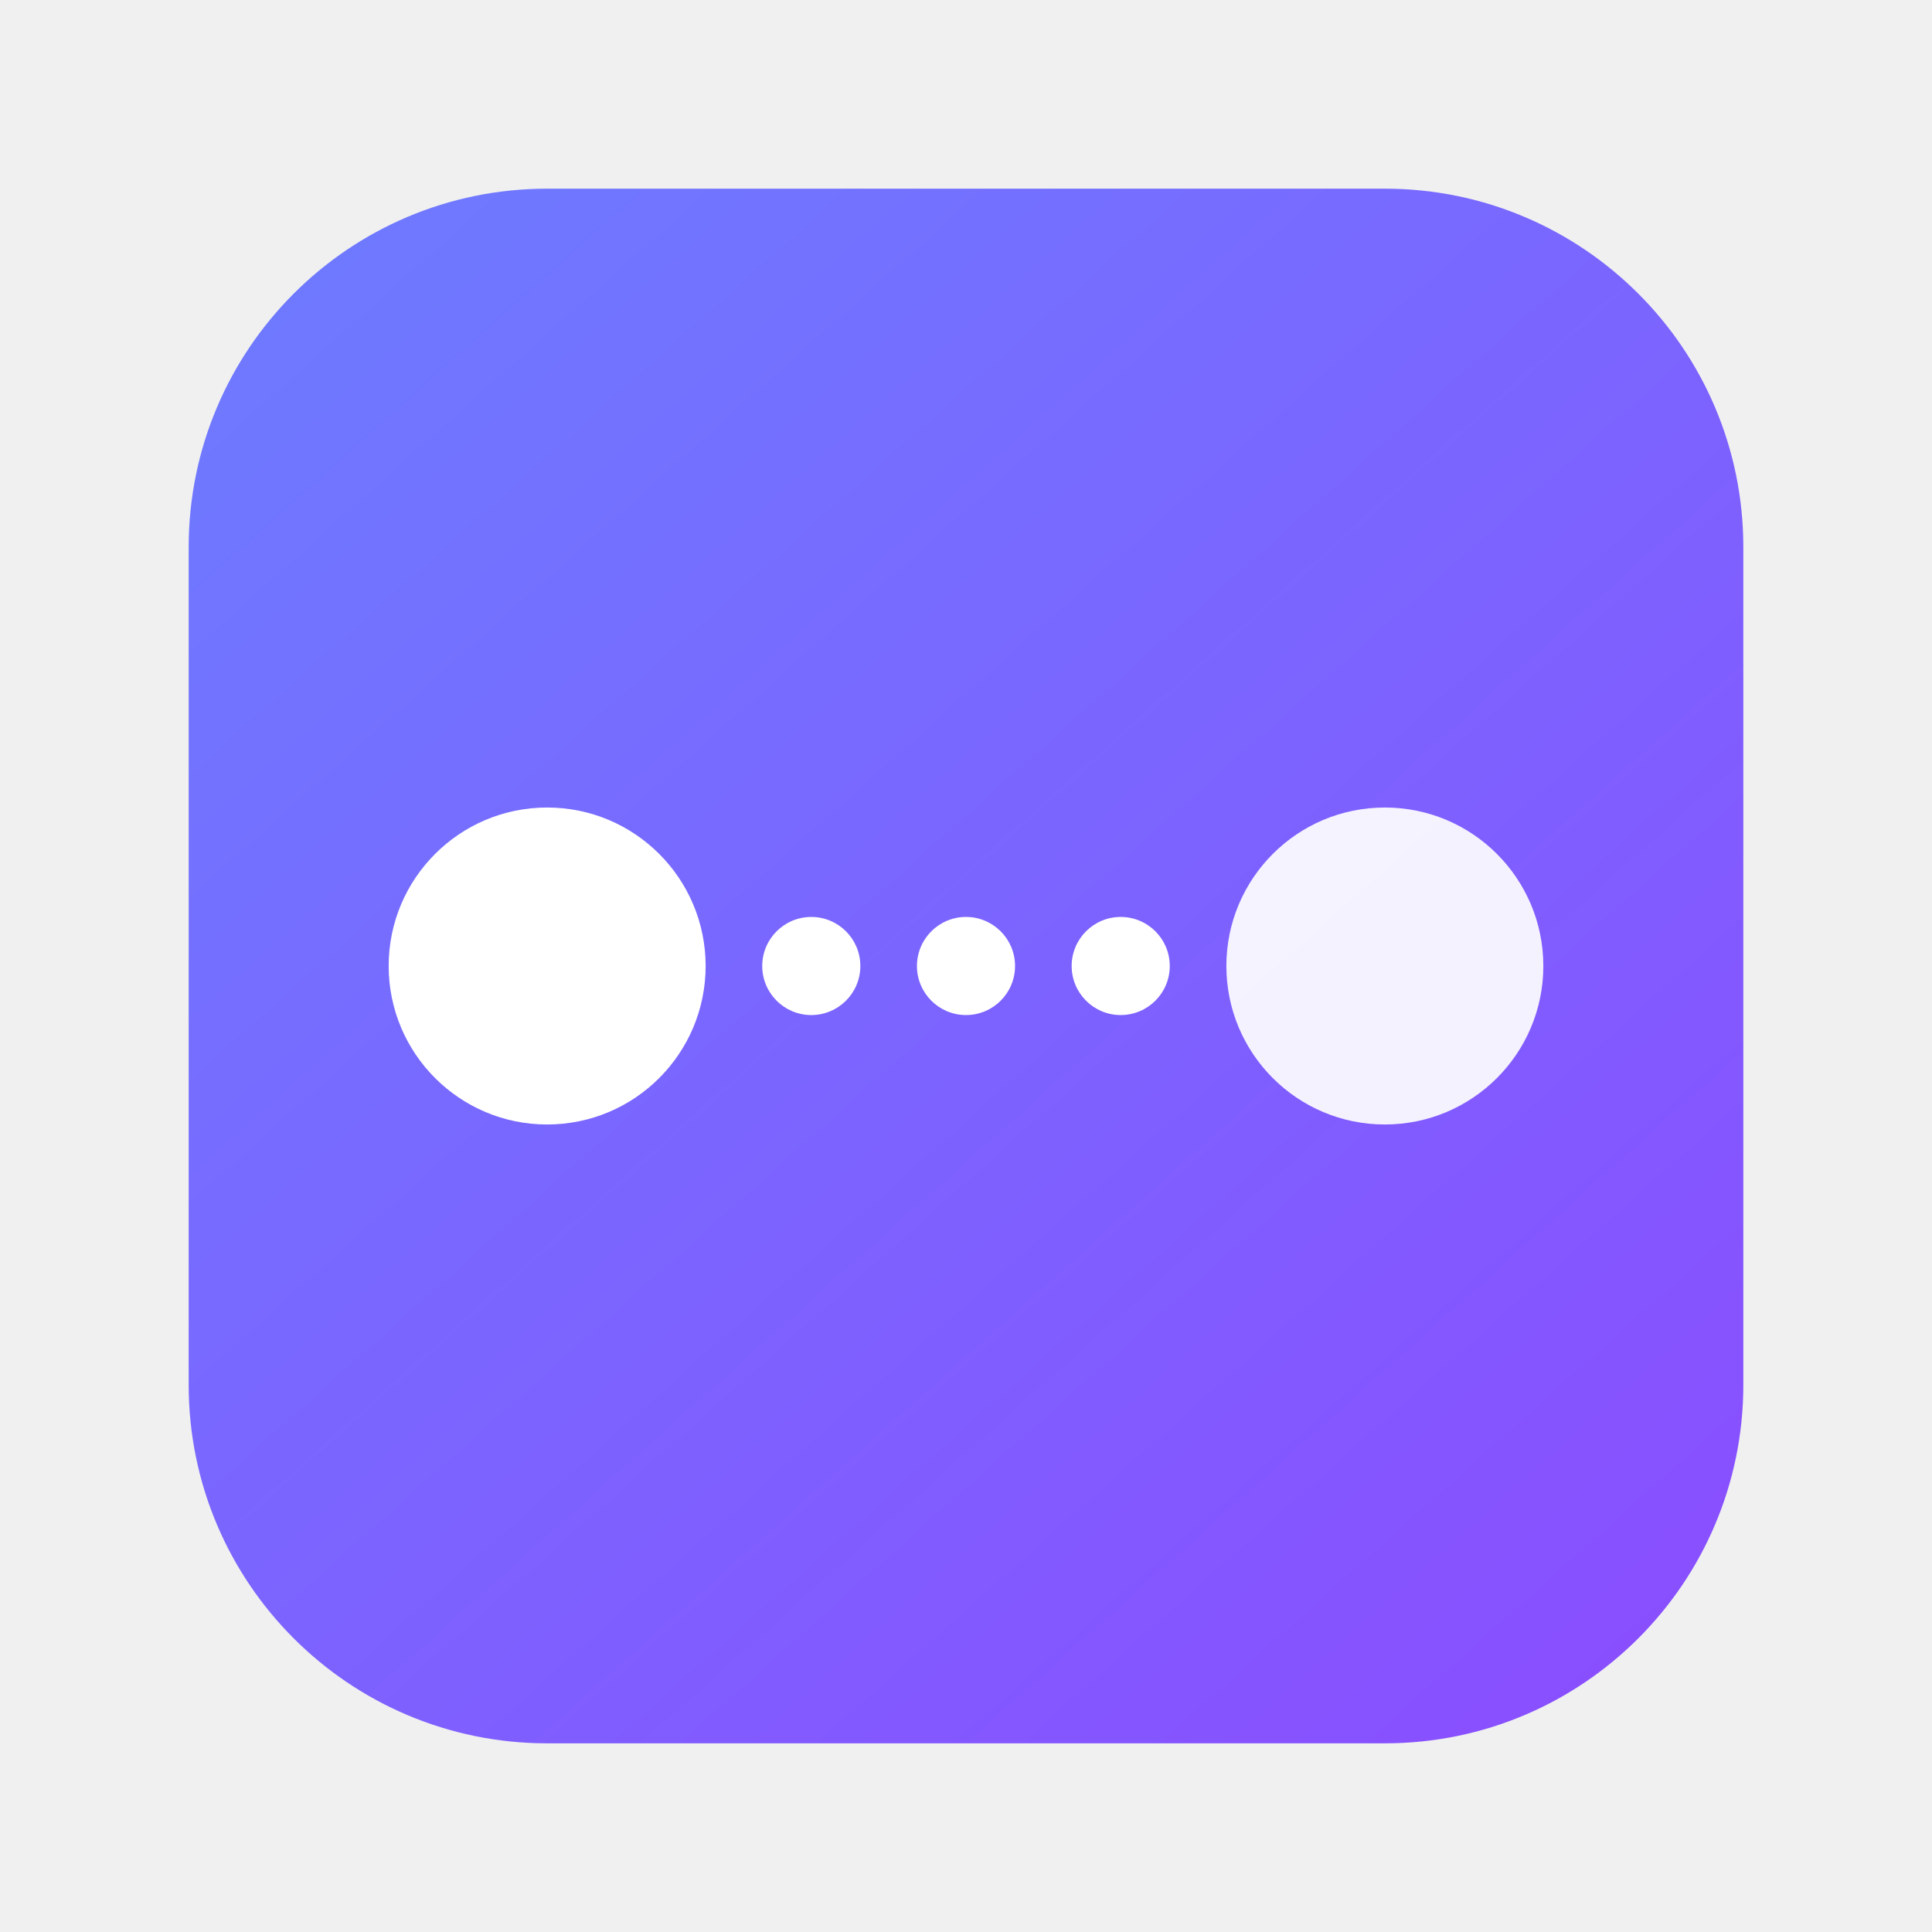
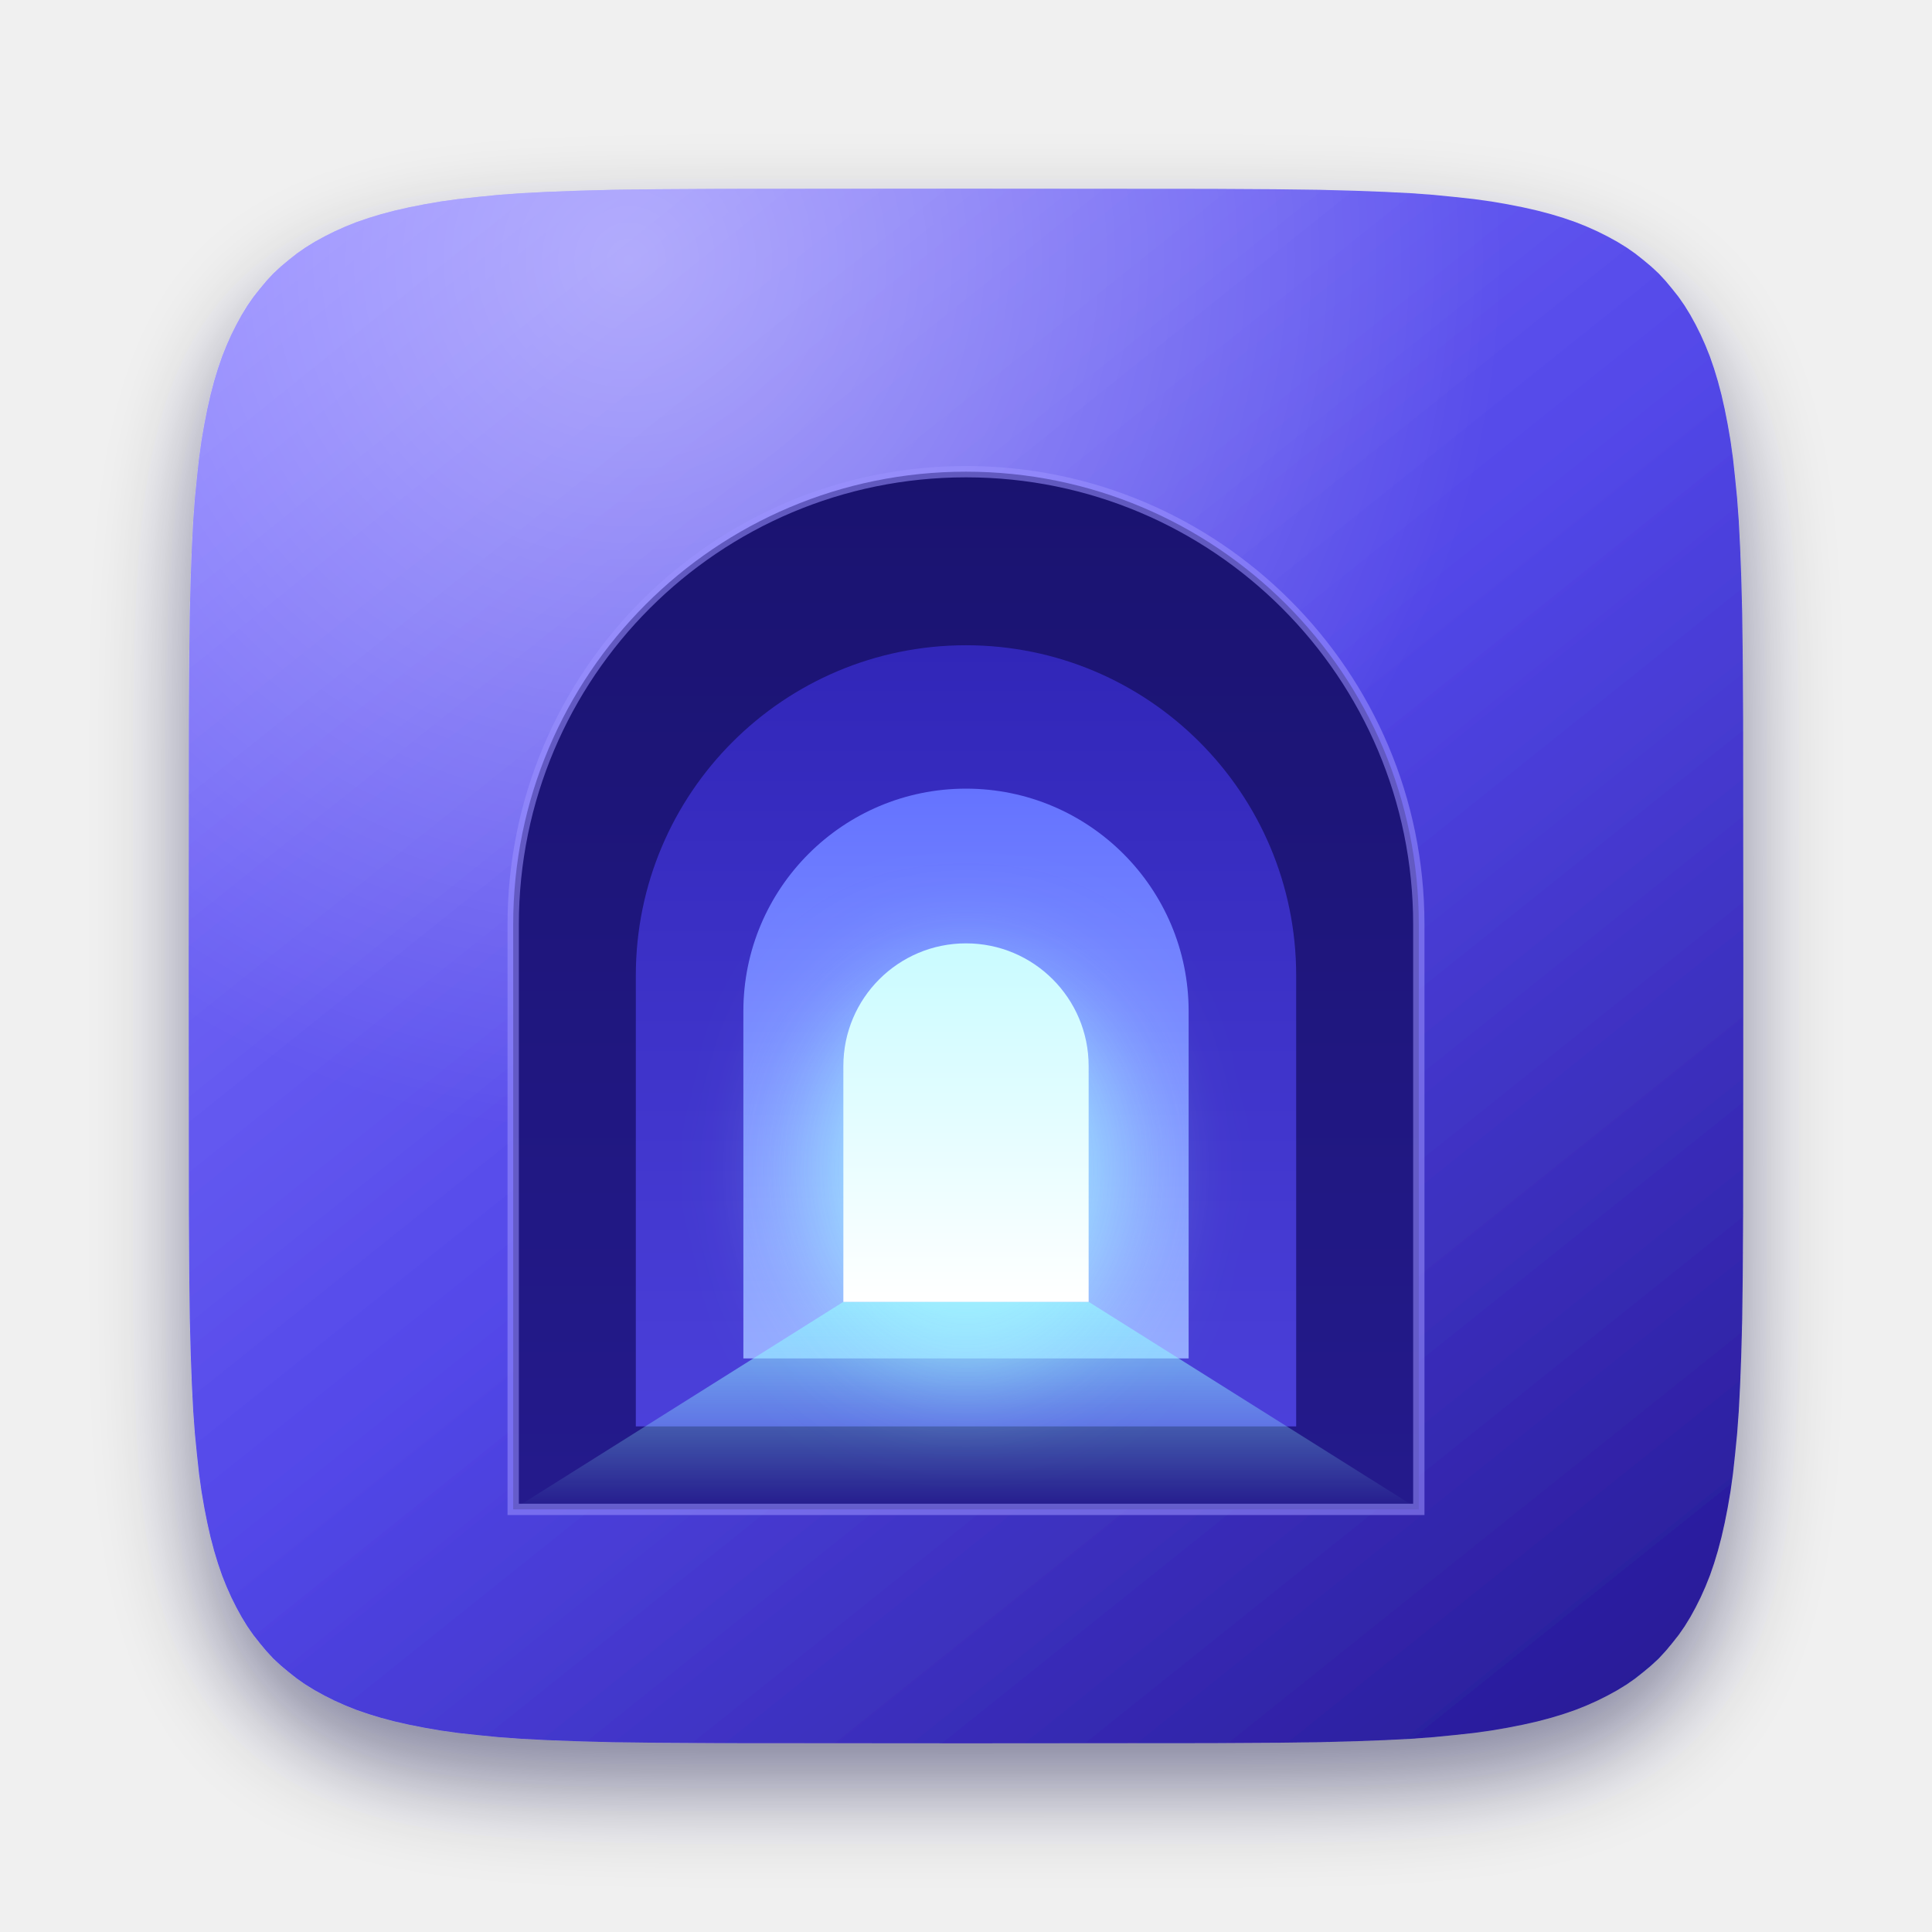
<svg xmlns="http://www.w3.org/2000/svg" viewBox="0 0 1024 1024">
  <defs>
-     <linearGradient id="bg" x1="140" y1="100" x2="880" y2="930" gradientUnits="userSpaceOnUse">
-       <stop stop-color="#6d7bff" />
-       <stop offset="1" stop-color="#8a4dff" />
+     <linearGradient id="bg" x1="0.1" y1="0" x2="0.9" y2="1">
+       <stop offset="0" stop-color="#8479FF" />
+       <stop offset="0.5" stop-color="#5247E8" />
+       <stop offset="1" stop-color="#281B98" />
    </linearGradient>
+     <radialGradient id="sheen" cx="0.28" cy="0.04" r="0.95">
+       <stop offset="0" stop-color="#fff" stop-opacity="0.42" />
+       <stop offset="0.6" stop-color="#fff" stop-opacity="0" />
+     </radialGradient>
+     <linearGradient id="a1" x1="0" y1="0" x2="0" y2="1">
+       <stop offset="0" stop-color="#1A1370" />
+       <stop offset="1" stop-color="#241A8C" />
+     </linearGradient>
+     <linearGradient id="a2" x1="0" y1="0" x2="0" y2="1">
+       <stop offset="0" stop-color="#3126B8" />
+       <stop offset="1" stop-color="#4B40DA" />
+     </linearGradient>
+     <linearGradient id="a3" x1="0" y1="0" x2="0" y2="1">
+       <stop offset="0" stop-color="#6573FF" />
+       <stop offset="1" stop-color="#95AAFF" />
+     </linearGradient>
+     <linearGradient id="core" x1="0" y1="0" x2="0" y2="1">
+       <stop offset="0" stop-color="#C9FBFF" />
+       <stop offset="1" stop-color="#FFFFFF" />
+     </linearGradient>
+     <linearGradient id="floor" x1="0" y1="0" x2="0" y2="1">
+       <stop offset="0" stop-color="#8FF0FF" stop-opacity="0.75" />
+       <stop offset="1" stop-color="#8FF0FF" stop-opacity="0" />
+     </linearGradient>
+     <filter id="shadow" x="-20%" y="-20%" width="140%" height="150%">
+       <feDropShadow dx="0" dy="24" stdDeviation="24" flood-color="#0A0540" flood-opacity="0.45" />
+     </filter>
+     <filter id="glow" x="-60%" y="-60%" width="220%" height="220%">
+       <feGaussianBlur stdDeviation="30" />
+     </filter>
+     <clipPath id="body">
+       <path d="M924.0 512.0L923.9 642.0L923.7 675.8L923.4 699.4L922.9 718.2L922.3 734.0L921.6 747.8L920.7 760.0L919.6 771.1L918.5 781.2L917.2 790.5L915.7 799.2L914.1 807.3L912.4 814.8L910.5 822.0L908.5 828.6L906.3 835.0L903.9 841.0L901.4 846.6L898.7 852.0L895.9 857.1L892.9 862.0L889.7 866.6L886.3 870.9L882.8 875.1L879.1 879.1L875.1 882.8L870.9 886.3L866.6 889.7L862.0 892.9L857.1 895.9L852.0 898.7L846.6 901.4L841.0 903.9L835.0 906.3L828.6 908.5L822.0 910.5L814.8 912.4L807.3 914.1L799.2 915.7L790.5 917.2L781.2 918.5L771.1 919.6L760.0 920.7L747.8 921.6L734.0 922.3L718.2 922.9L699.4 923.4L675.8 923.7L642.0 923.9L512.0 924.0L382.0 923.9L348.2 923.7L324.6 923.4L305.8 922.9L290.0 922.3L276.2 921.6L264.0 920.7L252.9 919.6L242.8 918.5L233.5 917.2L224.8 915.7L216.7 914.1L209.2 912.4L202.0 910.5L195.4 908.5L189.0 906.3L183.0 903.9L177.4 901.4L172.0 898.7L166.9 895.9L162.0 892.9L157.4 889.7L153.1 886.3L148.9 882.8L144.9 879.1L141.2 875.1L137.7 870.9L134.3 866.6L131.1 862.0L128.1 857.1L125.3 852.0L122.6 846.6L120.1 841.0L117.7 835.0L115.5 828.6L113.5 822.0L111.6 814.8L109.9 807.3L108.3 799.2L106.8 790.5L105.5 781.2L104.4 771.1L103.3 760.0L102.4 747.8L101.7 734.0L101.1 718.2L100.6 699.4L100.3 675.8L100.1 642.0L100.0 512.0L100.1 382.0L100.3 348.2L100.6 324.6L101.1 305.8L101.7 290.0L102.4 276.2L103.3 264.0L104.4 252.9L105.5 242.8L106.8 233.5L108.3 224.8L109.9 216.7L111.6 209.2L113.5 202.0L115.5 195.4L117.7 189.0L120.1 183.0L122.6 177.4L125.3 172.0L128.1 166.9L131.1 162.0L134.3 157.4L137.7 153.1L141.2 148.9L144.9 144.9L148.9 141.2L153.1 137.7L157.4 134.3L162.0 131.1L166.9 128.1L172.0 125.3L177.4 122.6L183.0 120.1L189.0 117.7L195.4 115.5L202.0 113.5L209.2 111.6L216.7 109.9L224.8 108.3L233.5 106.8L242.8 105.5L252.9 104.4L264.0 103.3L276.2 102.4L290.0 101.7L305.8 101.1L324.6 100.6L348.2 100.3L382.0 100.1L512.0 100.0L642.0 100.1L675.8 100.3L699.4 100.6L718.2 101.1L734.0 101.7L747.8 102.4L760.0 103.3L771.1 104.4L781.2 105.5L790.5 106.8L799.2 108.3L807.3 109.9L814.8 111.6L822.0 113.5L828.6 115.5L835.0 117.7L841.0 120.1L846.6 122.6L852.0 125.3L857.1 128.1L862.0 131.1L866.6 134.3L870.9 137.7L875.1 141.2L879.1 144.9L882.8 148.9L886.3 153.1L889.7 157.4L892.9 162.0L895.9 166.9L898.7 172.0L901.4 177.4L903.9 183.0L906.3 189.0L908.5 195.4L910.5 202.0L912.4 209.2L914.1 216.7L915.7 224.8L917.2 233.5L918.5 242.8L919.6 252.9L920.7 264.0L921.6 276.2L922.3 290.0L922.9 305.8L923.4 324.6L923.7 348.2L923.9 382.0Z" />
+     </clipPath>
  </defs>
-   <rect x="100" y="100" width="824" height="824" rx="190" fill="url(#bg)" />
-   <circle cx="290" cy="512" r="84" fill="#fff" />
-   <circle cx="734" cy="512" r="84" fill="#fff" fill-opacity=".92" />
-   <circle cx="430" cy="512" r="26" fill="#fff" />
-   <circle cx="512" cy="512" r="26" fill="#fff" />
-   <circle cx="594" cy="512" r="26" fill="#fff" />
+   <path d="M924.0 512.0L923.9 642.0L923.7 675.8L923.4 699.4L922.9 718.2L922.3 734.0L921.6 747.8L920.7 760.0L919.6 771.1L918.5 781.2L917.2 790.5L915.7 799.2L914.1 807.3L912.4 814.8L910.5 822.0L908.5 828.6L906.3 835.0L903.9 841.0L901.4 846.6L898.7 852.0L895.9 857.1L892.9 862.0L889.7 866.6L886.3 870.9L882.8 875.1L879.1 879.1L875.1 882.8L870.9 886.3L866.6 889.7L862.0 892.9L857.1 895.9L852.0 898.7L846.6 901.4L841.0 903.9L835.0 906.3L828.6 908.5L822.0 910.5L814.8 912.4L807.3 914.1L799.2 915.7L790.5 917.2L781.2 918.5L771.1 919.6L760.0 920.7L747.8 921.6L734.0 922.3L718.2 922.9L699.4 923.4L675.8 923.7L642.0 923.9L512.0 924.0L382.0 923.9L348.2 923.7L324.6 923.4L305.8 922.9L290.0 922.3L276.2 921.6L264.0 920.7L252.9 919.6L242.8 918.5L233.5 917.2L224.8 915.7L216.7 914.1L209.2 912.4L202.0 910.5L195.4 908.5L189.0 906.3L183.0 903.9L177.4 901.4L172.0 898.7L166.9 895.9L162.0 892.9L157.4 889.7L153.1 886.3L148.9 882.8L144.9 879.1L141.2 875.1L137.7 870.9L134.3 866.6L131.1 862.0L128.1 857.1L125.3 852.0L122.6 846.6L120.1 841.0L117.7 835.0L115.5 828.6L113.5 822.0L111.6 814.8L109.9 807.3L108.3 799.2L106.8 790.5L105.5 781.2L104.4 771.1L103.3 760.0L102.4 747.8L101.7 734.0L101.1 718.2L100.6 699.4L100.3 675.8L100.1 642.0L100.0 512.0L100.1 382.0L100.3 348.2L100.6 324.6L101.1 305.8L101.7 290.0L102.4 276.2L103.3 264.0L104.4 252.9L105.5 242.8L106.8 233.5L108.3 224.8L109.9 216.7L111.6 209.2L113.5 202.0L115.5 195.4L117.7 189.0L120.1 183.0L122.6 177.4L125.3 172.0L128.1 166.9L131.1 162.0L134.3 157.4L137.7 153.1L141.2 148.9L144.9 144.9L148.9 141.2L153.1 137.7L157.4 134.3L162.0 131.1L166.9 128.1L172.0 125.3L177.4 122.6L183.0 120.1L189.0 117.7L195.4 115.5L202.0 113.5L209.2 111.6L216.7 109.9L224.8 108.3L233.5 106.8L242.8 105.5L252.9 104.4L264.0 103.3L276.2 102.4L290.0 101.7L305.8 101.1L324.6 100.6L348.2 100.3L382.0 100.1L512.0 100.0L642.0 100.1L675.8 100.3L699.4 100.6L718.2 101.1L734.0 101.7L747.8 102.4L760.0 103.3L771.1 104.4L781.2 105.5L790.5 106.8L799.2 108.3L807.3 109.9L814.8 111.6L822.0 113.5L828.6 115.5L835.0 117.7L841.0 120.1L846.6 122.6L852.0 125.3L857.1 128.1L862.0 131.1L866.6 134.3L870.9 137.7L875.1 141.2L879.1 144.9L882.8 148.9L886.3 153.1L889.7 157.4L892.9 162.0L895.9 166.9L898.7 172.0L901.4 177.4L903.9 183.0L906.3 189.0L908.5 195.4L910.5 202.0L912.4 209.2L914.1 216.7L915.7 224.8L917.2 233.5L918.5 242.8L919.6 252.9L920.7 264.0L921.6 276.2L922.3 290.0L922.9 305.8L923.4 324.6L923.7 348.2L923.9 382.0Z" fill="url(#bg)" filter="url(#shadow)" />
+   <path d="M924.0 512.0L923.9 642.0L923.7 675.8L923.4 699.4L922.9 718.2L922.3 734.0L921.6 747.8L920.7 760.0L919.6 771.1L918.5 781.2L917.2 790.5L915.7 799.2L914.1 807.3L912.4 814.8L910.5 822.0L908.5 828.6L906.3 835.0L903.9 841.0L901.4 846.6L898.7 852.0L895.9 857.1L892.9 862.0L889.7 866.6L886.3 870.9L882.8 875.1L879.1 879.1L875.1 882.8L870.9 886.3L866.6 889.7L862.0 892.9L857.1 895.9L852.0 898.7L846.6 901.4L841.0 903.9L835.0 906.3L828.6 908.5L822.0 910.5L814.8 912.4L807.3 914.1L799.2 915.7L790.5 917.2L781.2 918.5L771.1 919.6L760.0 920.7L747.8 921.6L734.0 922.3L718.2 922.9L699.4 923.4L675.8 923.7L642.0 923.9L512.0 924.0L382.0 923.9L348.2 923.7L324.6 923.4L305.8 922.9L290.0 922.3L276.2 921.6L264.0 920.7L252.9 919.6L242.8 918.5L233.5 917.2L224.8 915.7L216.7 914.1L209.2 912.4L202.0 910.5L195.4 908.5L189.0 906.3L183.0 903.9L177.4 901.4L172.0 898.7L166.9 895.9L162.0 892.9L157.4 889.7L153.1 886.3L148.9 882.8L144.9 879.1L141.2 875.1L137.7 870.9L134.3 866.6L131.1 862.0L128.1 857.1L125.3 852.0L122.6 846.6L120.1 841.0L117.7 835.0L115.5 828.6L113.5 822.0L111.6 814.8L109.9 807.3L108.3 799.2L106.8 790.5L105.5 781.2L104.4 771.1L103.3 760.0L102.4 747.8L101.7 734.0L101.1 718.2L100.6 699.4L100.3 675.8L100.1 642.0L100.0 512.0L100.1 382.0L100.3 348.2L100.6 324.6L101.1 305.8L101.7 290.0L102.4 276.2L103.3 264.0L104.4 252.9L105.5 242.8L106.8 233.5L108.3 224.8L109.9 216.7L111.6 209.2L113.5 202.0L115.5 195.4L117.7 189.0L120.1 183.0L122.6 177.4L125.3 172.0L128.1 166.9L131.1 162.0L134.3 157.4L137.7 153.1L141.2 148.9L144.9 144.9L148.9 141.2L153.1 137.7L157.4 134.3L162.0 131.1L166.9 128.1L172.0 125.3L177.4 122.6L183.0 120.1L189.0 117.7L195.4 115.5L202.0 113.5L209.2 111.6L216.7 109.9L224.8 108.3L233.5 106.8L242.8 105.5L252.9 104.4L264.0 103.3L276.2 102.4L290.0 101.7L305.8 101.1L324.6 100.6L348.2 100.3L382.0 100.1L512.0 100.0L642.0 100.1L675.8 100.3L699.4 100.6L718.2 101.1L734.0 101.7L747.8 102.4L760.0 103.3L771.1 104.4L781.2 105.5L790.5 106.8L799.2 108.3L807.3 109.9L814.8 111.6L822.0 113.5L828.6 115.5L835.0 117.7L841.0 120.1L846.6 122.6L852.0 125.3L857.1 128.1L862.0 131.1L866.6 134.3L870.9 137.7L875.1 141.2L879.1 144.9L882.8 148.9L886.3 153.1L889.7 157.4L892.9 162.0L895.9 166.9L898.7 172.0L901.4 177.4L903.9 183.0L906.3 189.0L908.5 195.4L910.5 202.0L912.4 209.2L914.1 216.7L915.7 224.8L917.2 233.5L918.5 242.8L919.6 252.9L920.7 264.0L921.6 276.2L922.3 290.0L922.9 305.8L923.4 324.6L923.7 348.2L923.9 382.0Z" fill="url(#sheen)" />
+   <g clip-path="url(#body)">
+     <path d="M272 800V490A240 240 0 0 1 752 490V800Z" fill="url(#a1)" />
+     <path d="M272 800V490A240 240 0 0 1 752 490V800Z" fill="none" stroke="#9A92FF" stroke-opacity="0.55" stroke-width="6" />
+     <path d="M337 756V517A175 175 0 0 1 687 517V756Z" fill="url(#a2)" />
+     <path d="M394 720V536A118 118 0 0 1 630 536V720Z" fill="url(#a3)" />
+     <path d="M447 690H577L752 800H272Z" fill="url(#floor)" />
+     <ellipse cx="512" cy="620" rx="80" ry="100" fill="#A6F6FF" opacity="0.85" filter="url(#glow)" />
+     <path d="M447 690V565A65 65 0 0 1 577 565V690Z" fill="url(#core)" />
+   </g>
</svg>
